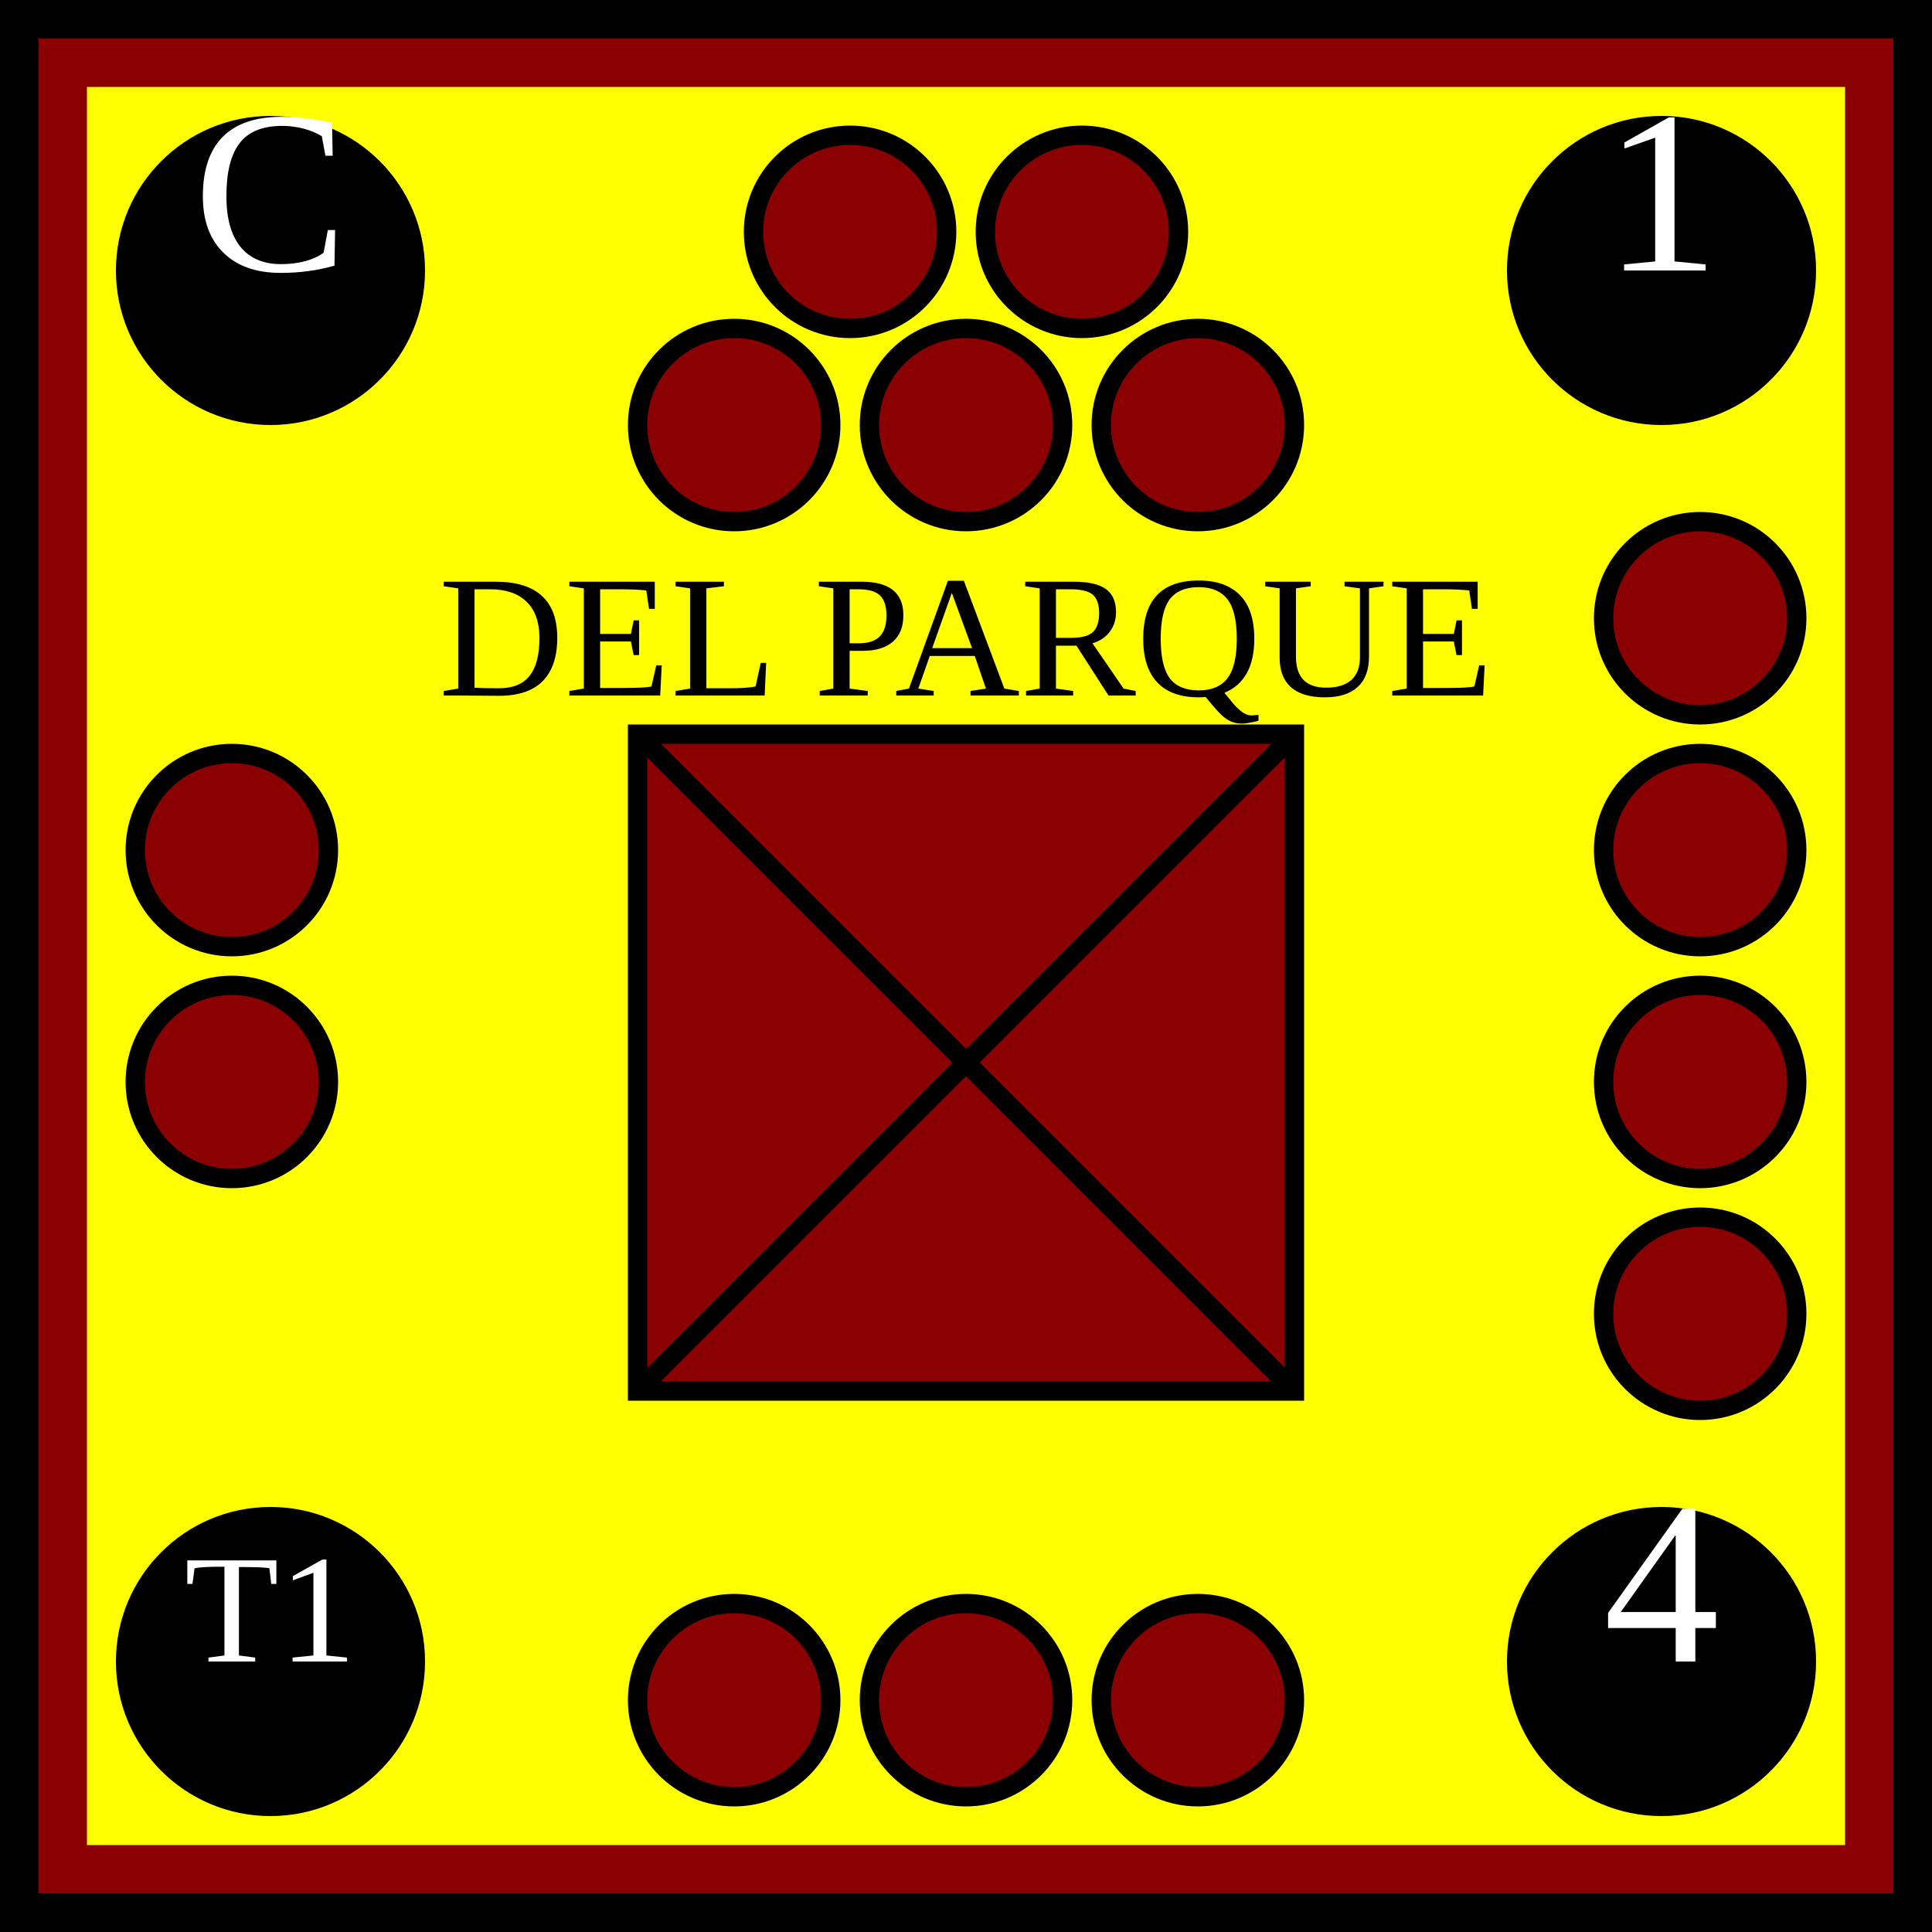
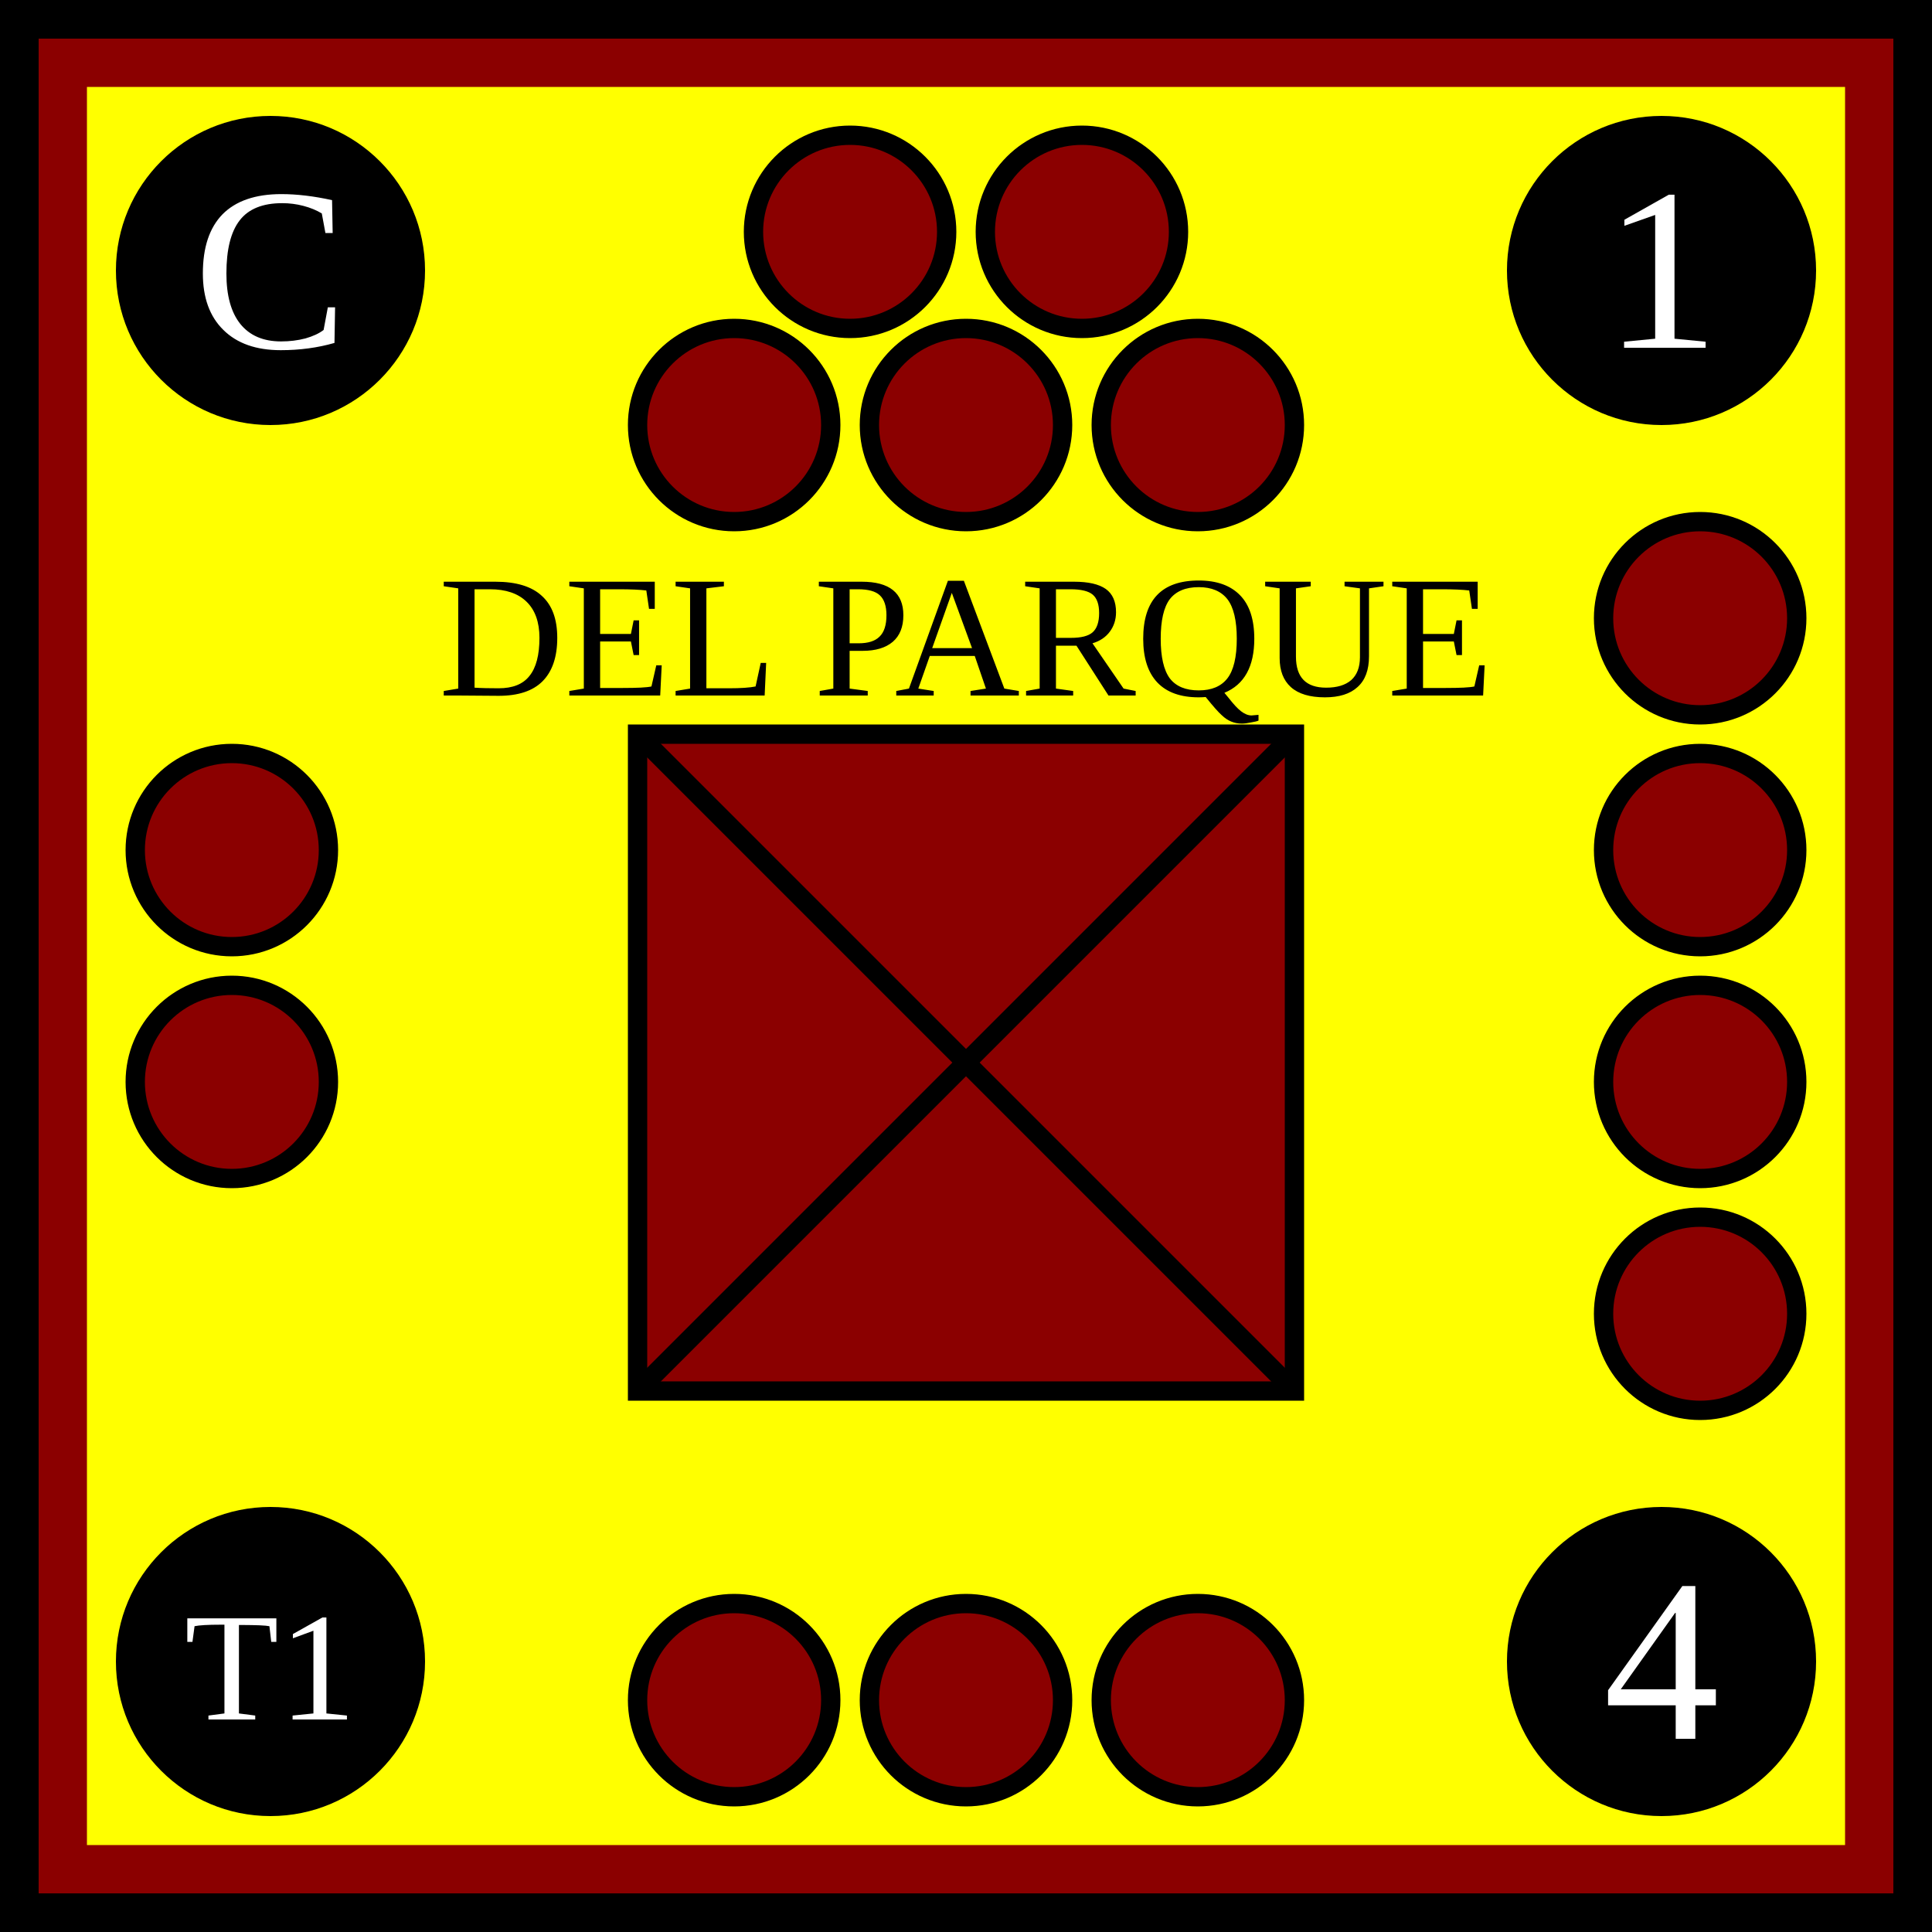
<svg xmlns="http://www.w3.org/2000/svg" xmlns:xlink="http://www.w3.org/1999/xlink" viewBox="0 0 100 100" width="100" height="100">
  <defs id="common">
    <rect id="background" width="100" height="100" fill="yellow" stroke="darkred" stroke-width="9" />
    <g id="border" stroke="black" stroke-width="2">
      <line x1="0" y1="1" x2="100" y2="1" />
      <line x1="1" y1="1" x2="1" y2="100" />
      <line x1="0" y1="99" x2="100" y2="99" />
      <line x1="99" y1="1" x2="99" y2="100" />
    </g>
    <clipPath id="block">
      <use xlink:href="#background" />
    </clipPath>
  </defs>
  <g id="unit">
    <use xlink:href="#background" clip-path="url(#block)" />
    <use xlink:href="#border" clip-path="url(#block)" />
    <g id="symbol" text-anchor="middle">
      <text x="50" y="36" font-size="9">DEL PARQUE</text>
      <rect x="33" y="38" width="34" height="34" fill="darkred" stroke="black" />
      <line x1="33" y1="38" x2="67" y2="72" stroke="black" />
      <line x1="33" y1="72" x2="67" y2="38" stroke="black" />
    </g>
    <g id="attributes" text-anchor="middle" font-size="12" fill="black">
      <g id="initiative">
        <circle cx="14" cy="14" r="8" />
-         <text x="14" y="14" fill="white">C</text>
+         <text x="14" y="18" fill="white">C</text>
      </g>
      <g id="firepower">
        <circle cx="86" cy="14" r="8" />
-         <text x="86" y="14" fill="white">1</text>
+         <text x="86" y="18" fill="white">1</text>
      </g>
      <g id="movement">
        <circle cx="86" cy="86" r="8" />
-         <text x="86" y="86" fill="white">4</text>
+         <text x="86" y="90" fill="white">4</text>
      </g>
      <g id="arrival">
        <circle cx="14" cy="86" r="8" />
-         <text x="14" y="86" font-size="8" fill="white">T1</text>
+         <text x="14" y="89" font-size="8" fill="white">T1</text>
      </g>
    </g>
    <g id="pips" stroke="black" fill="darkred">
      <g id="strength5">
        <circle id="topleft" cx="44" cy="12" r="5" />
        <circle id="topright" cx="56" cy="12" r="5" />
        <circle id="bottomleft" cx="38" cy="22" r="5" />
        <circle id="bottommiddle" cx="50" cy="22" r="5" />
        <circle id="bottomright" cx="62" cy="22" r="5" />
      </g>
      <g id="strength4">
        <circle id="righttop" cx="88" cy="32" r="5" />
        <circle id="rightmidtop" cx="88" cy="44" r="5" />
        <circle id="rightmidbottom" cx="88" cy="56" r="5" />
        <circle id="rightbottom" cx="88" cy="68" r="5" />
      </g>
      <g id="strength3">
        <circle id="bottomleft" cx="38" cy="88" r="5" />
        <circle id="bottommiddle" cx="50" cy="88" r="5" />
        <circle id="bottomright" cx="62" cy="88" r="5" />
      </g>
      <g id="strength2">
        <circle id="lefttop" cx="12" cy="44" r="5" />
        <circle id="leftbottom" cx="12" cy="56" r="5" />
      </g>
    </g>
  </g>
</svg>
